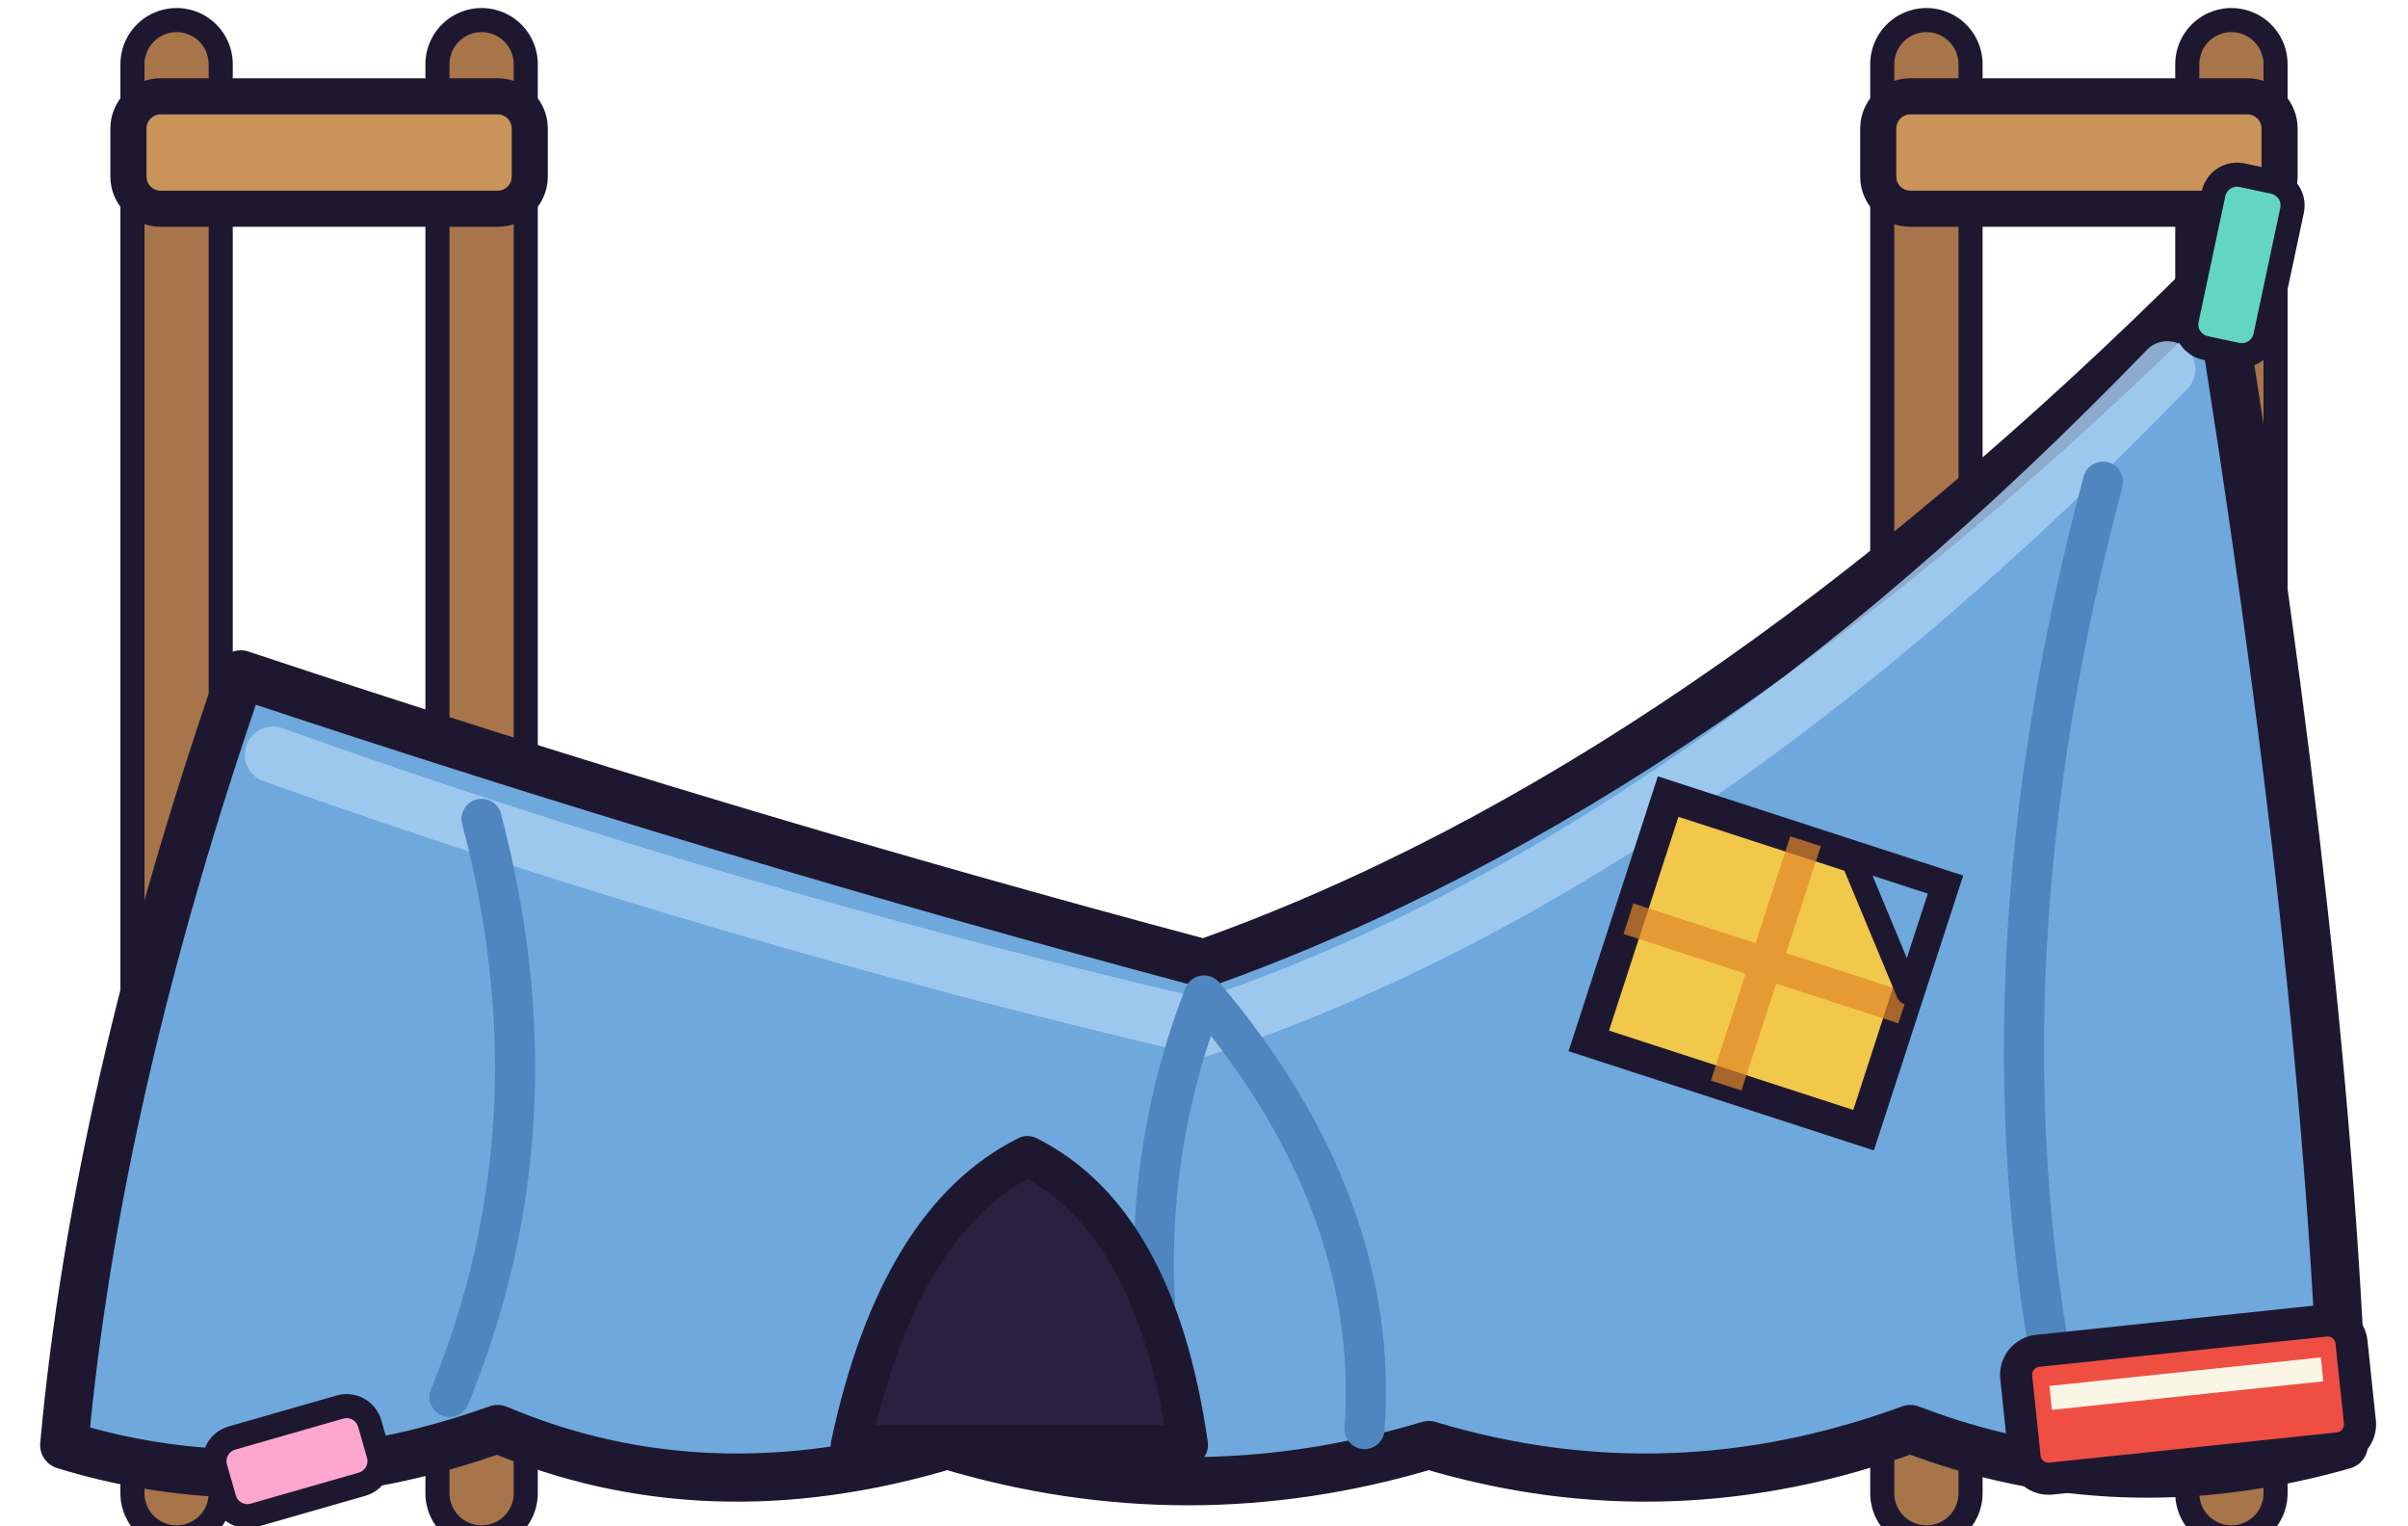
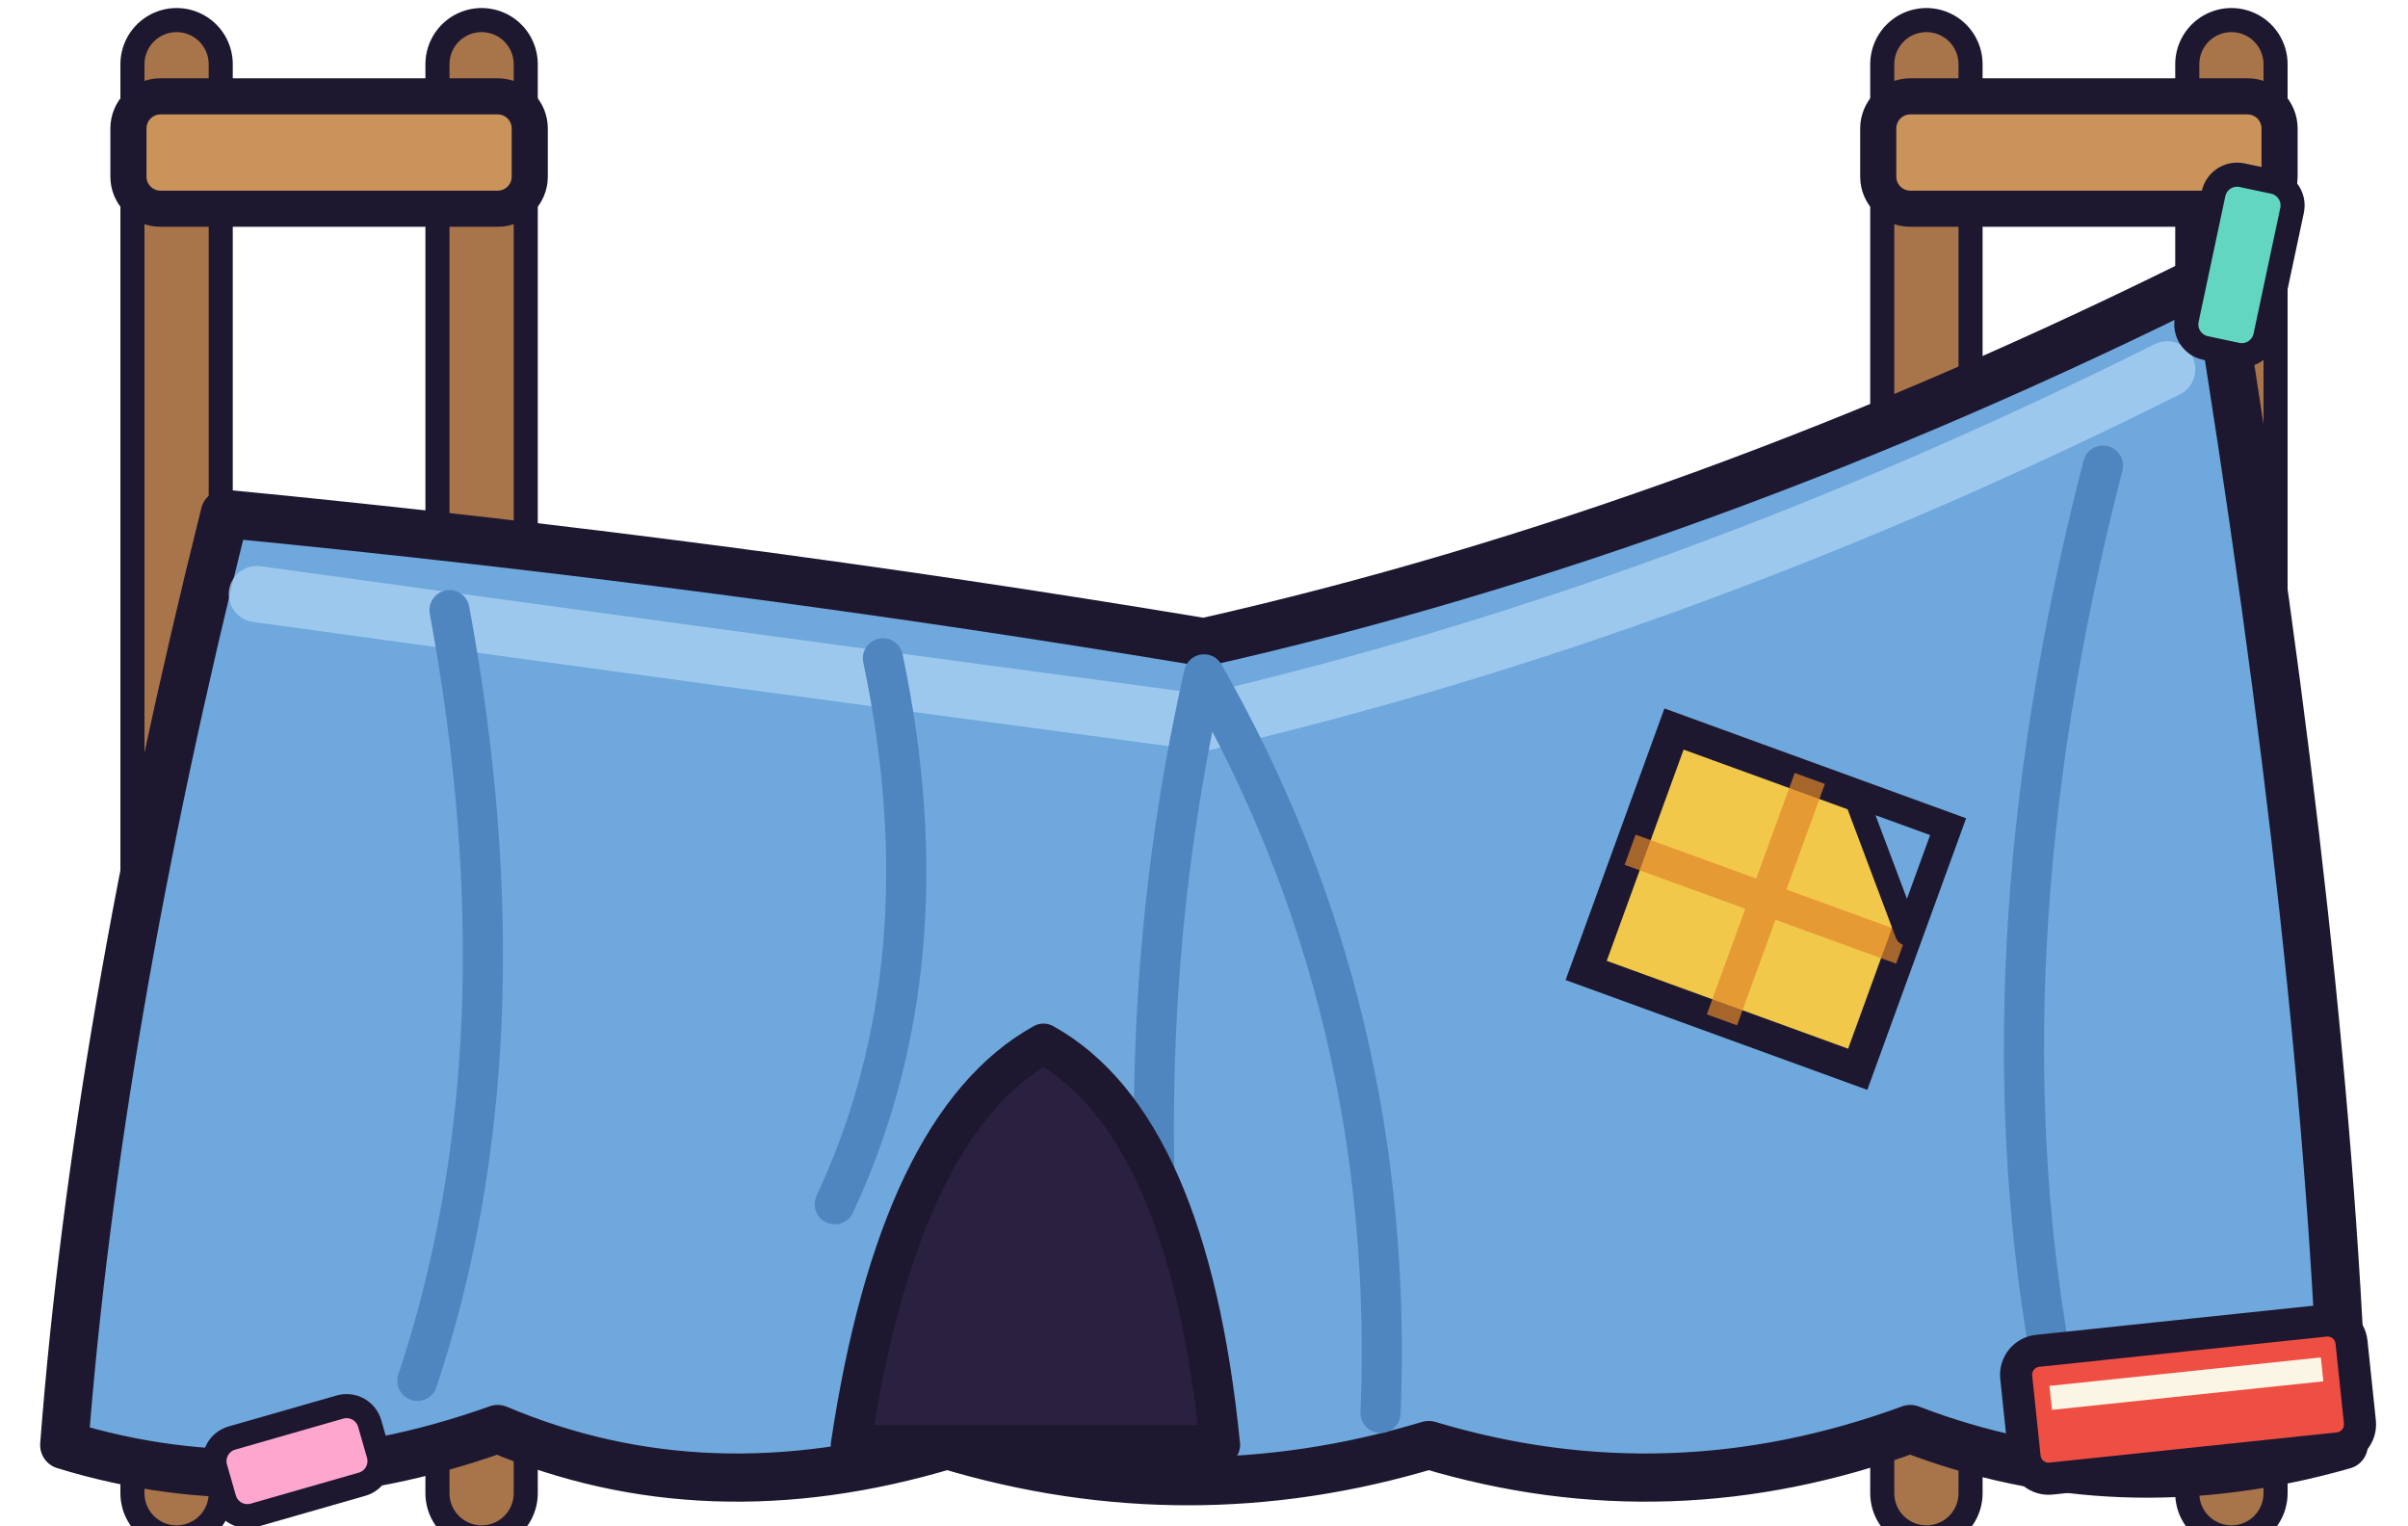
<svg xmlns="http://www.w3.org/2000/svg" viewBox="0 0 300 190" width="300" height="190">
  <g stroke-linecap="round">
    <path d="M22 186 L22 8 M60 186 L60 8 M240 186 L240 8 M278 186 L278 8" stroke="#1d1830" stroke-width="14" />
    <path d="M22 186 L22 8 M60 186 L60 8 M240 186 L240 8 M278 186 L278 8" stroke="#a8744a" stroke-width="8" />
  </g>
  <rect x="16" y="12" width="50" height="14" rx="4" fill="#c9935a" stroke="#1d1830" stroke-width="4.5" />
  <rect x="234" y="12" width="50" height="14" rx="4" fill="#c9935a" stroke="#1d1830" stroke-width="4.5" />
-   <path d="M8 180 Q12 136 30 84 Q90 104 150 120 Q212 98 276 34 Q290 120 292 180 Q264 188 238 178 Q208 189 178 180 Q148 189 118 180 Q88 189 62 178 Q34 188 8 180 Z" fill="#6fa8dc" stroke="#1d1830" stroke-width="6" stroke-linejoin="round" />
-   <path d="M34 94 Q90 114 150 128 Q210 108 270 46" stroke="#a9d0f2" stroke-width="7" fill="none" stroke-linecap="round" opacity="0.8" />
-   <path d="M150 124 Q140 150 146 178 M150 124 Q172 150 170 178 M262 60 Q246 120 256 172 M60 102 Q70 140 56 174" stroke="#4f86bf" stroke-width="5" fill="none" stroke-linecap="round" />
-   <g transform="rotate(18 220 120)">
-     <path d="M202 104 L238 104 L238 136 L202 136 Z" fill="#f2c84b" stroke="#1d1830" stroke-width="4" />
-     <path d="M202 120 L238 120 M220 104 L220 136" stroke="#e0862a" stroke-width="4" opacity="0.7" />
-     <path d="M226 104 L238 104 L238 118 Z" fill="#6fa8dc" stroke="#1d1830" stroke-width="3" stroke-linejoin="round" />
+   <path d="M8 180 Q12 128 28 64 Q90 70 150 80 Q212 66 276 34 Q290 120 292 180 Q264 188 238 178 Q208 189 178 180 Q148 189 118 180 Q88 189 62 178 Q34 188 8 180 Z" fill="#6fa8dc" stroke="#1d1830" stroke-width="6" stroke-linejoin="round" />
+   <path d="M32 74 Q90 82 150 90 Q210 76 270 46" stroke="#a9d0f2" stroke-width="7" fill="none" stroke-linecap="round" opacity="0.8" />
+   <path d="M150 84 Q140 128 146 176 M150 84 Q174 126 172 176 M110 82 Q118 120 104 150 M262 58 Q246 120 256 172 M56 76 Q66 130 52 172" stroke="#4f86bf" stroke-width="5" fill="none" stroke-linecap="round" />
+   <g transform="rotate(20 220 112)">
+     <path d="M202 96 L238 96 L238 128 L202 128 Z" fill="#f2c84b" stroke="#1d1830" stroke-width="4" />
+     <path d="M202 112 L238 112 M220 96 L220 128" stroke="#e0862a" stroke-width="4" opacity="0.7" />
+     <path d="M226 96 L238 96 L238 110 Z" fill="#6fa8dc" stroke="#1d1830" stroke-width="3" stroke-linejoin="round" />
  </g>
-   <path d="M106 180 Q112 152 128 144 Q144 152 148 180 Z" fill="#2a2040" stroke="#1d1830" stroke-width="5" stroke-linejoin="round" />
+   <path d="M106 180 Q112 140 130 130 Q148 140 152 180 Z" fill="#2a2040" stroke="#1d1830" stroke-width="5" stroke-linejoin="round" />
  <rect x="274" y="22" width="10" height="22" rx="3" fill="#63d6c1" stroke="#1d1830" stroke-width="3" transform="rotate(12 279 33)" />
  <rect x="32" y="172" width="10" height="20" rx="3" fill="#ffa6cf" stroke="#1d1830" stroke-width="3" transform="rotate(74 37 182)" />
  <g transform="rotate(-6 276 178)">
    <rect x="252" y="166" width="42" height="16" rx="3" fill="#ef4f43" stroke="#1d1830" stroke-width="4" />
    <path d="M256 172 L290 172" stroke="#fbf5e6" stroke-width="3" />
  </g>
</svg>
